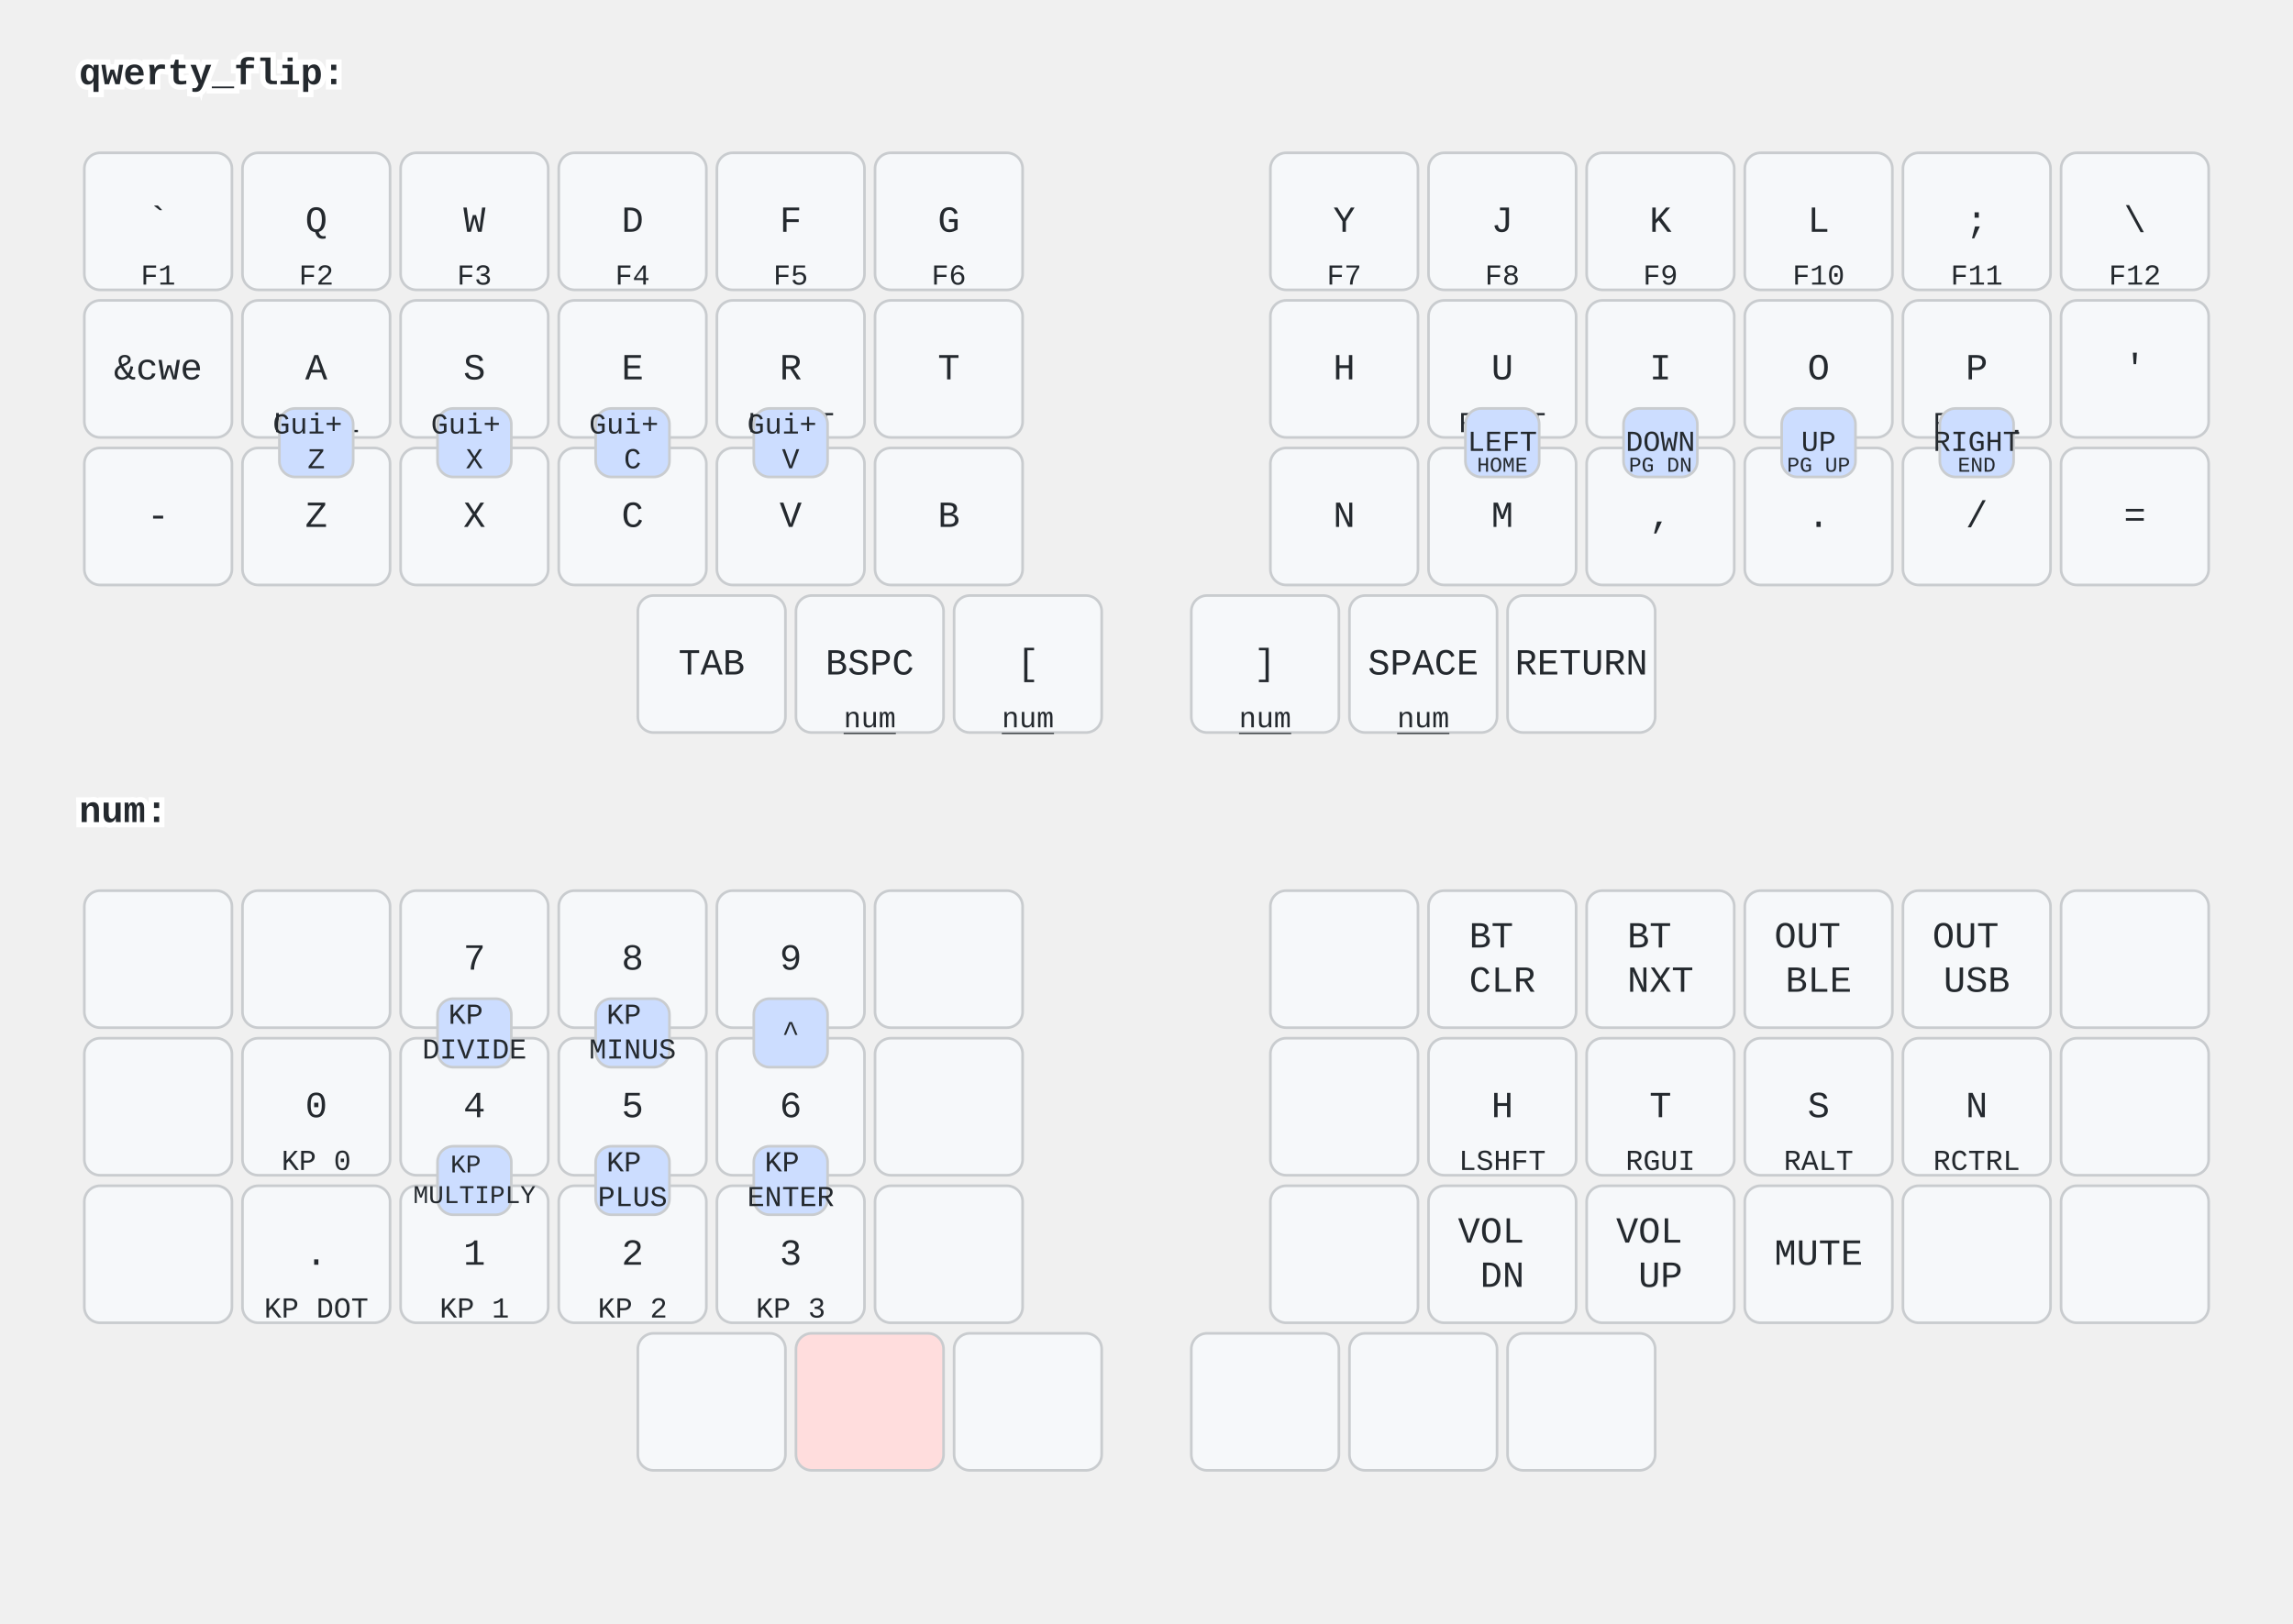
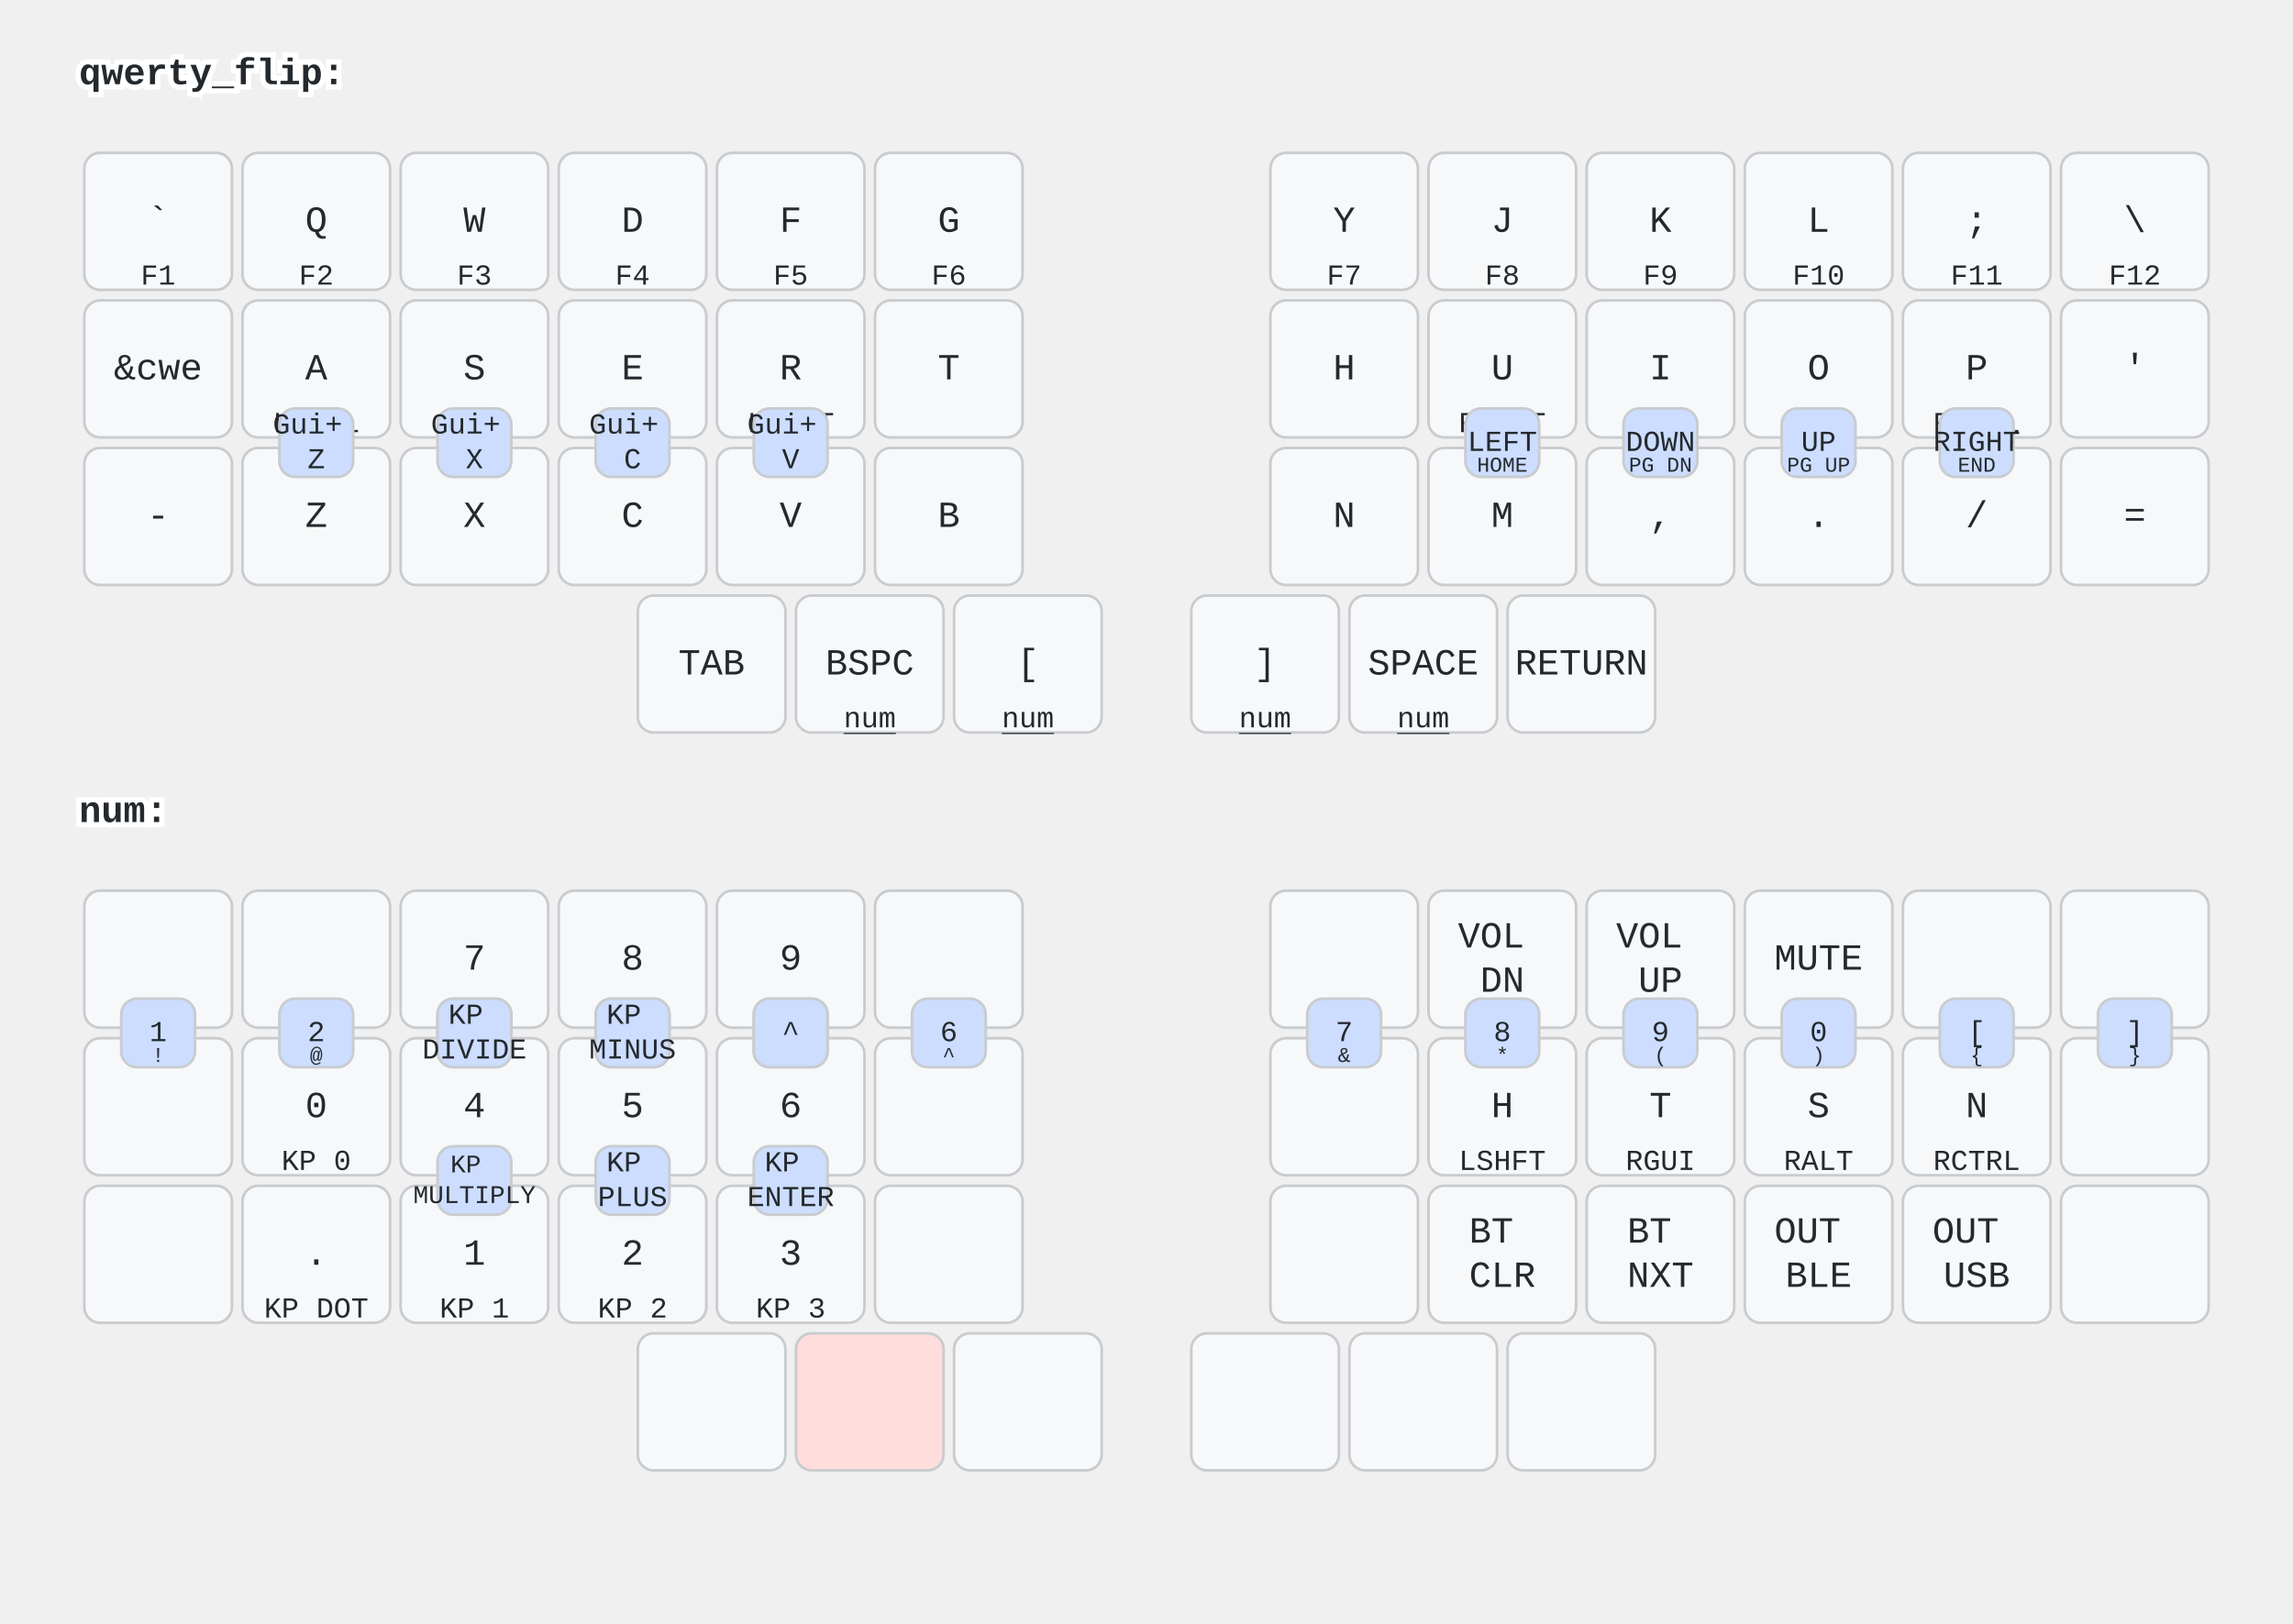
<svg xmlns="http://www.w3.org/2000/svg" width="870" height="616" viewBox="0 0 870 616" class="keymap">
  <style>/* inherit to force styles through use tags */
svg path {
    fill: inherit;
}

/* font and background color specifications */
svg.keymap {
    font-family: SFMono-Regular,Consolas,Liberation Mono,Menlo,monospace;
    font-size: 14px;
    font-kerning: normal;
    text-rendering: optimizeLegibility;
    fill: #24292e;
}

/* default key styling */
rect.key {
    fill: #f6f8fa;
}

rect.key, rect.combo {
    stroke: #c9cccf;
    stroke-width: 1;
}

/* default key side styling, only used is draw_key_sides is set */
rect.side {
    filter: brightness(90%);
}

/* color accent for combo boxes */
rect.combo, rect.combo-separate {
    fill: #cdf;
}

/* color accent for held keys */
rect.held, rect.combo.held {
    fill: #fdd;
}

/* color accent for ghost (optional) keys */
rect.ghost, rect.combo.ghost {
    stroke-dasharray: 4, 4;
    stroke-width: 2;
}

text {
    text-anchor: middle;
    dominant-baseline: middle;
}

/* styling for layer labels */
text.label {
    font-weight: bold;
    text-anchor: start;
    stroke: white;
    stroke-width: 4;
    paint-order: stroke;
}

/* styling for optional footer */
text.footer {
    text-anchor: end;
    dominant-baseline: auto;
    stroke: white;
    stroke-width: 4;
    paint-order: stroke;
}

/* styling for combo tap, and key hold/shifted label text */
text.combo, text.hold, text.shifted {
    font-size: 11px;
}

text.hold {
    text-anchor: middle;
    dominant-baseline: auto;
}

text.shifted {
    text-anchor: middle;
    dominant-baseline: hanging;
}

text.layer-activator {
    text-decoration: underline;
}

/* styling for hold/shifted label text in combo box */
text.combo.hold, text.combo.shifted {
    font-size: 8px;
}

/* lighter symbol for transparent keys */
text.trans {
    fill: #7b7e81;
}

/* styling for combo dendrons */
path.combo {
    stroke-width: 1;
    stroke: gray;
    fill: none;
}

/* Start Tabler Icons Cleanup */
/* cannot use height/width with glyphs */
.icon-tabler &gt; path {
    fill: inherit;
    stroke: inherit;
    stroke-width: 2;
}
/* hide tabler's default box */
.icon-tabler &gt; path[stroke="none"][fill="none"] {
    visibility: hidden;
}
/* End Tabler Icons Cleanup */
</style>
  <g transform="translate(30, 0)" class="layer-qwerty_flip">
    <text x="0" y="28" class="label" id="qwerty_flip">qwerty_flip:</text>
    <g transform="translate(0, 56)">
      <g transform="translate(30, 28)" class="key keypos-0">
        <rect rx="6" ry="6" x="-28" y="-26" width="56" height="52" class="key" />
        <text x="0" y="0" class="key tap">`</text>
        <text x="0" y="24" class="key hold">F1</text>
      </g>
      <g transform="translate(90, 28)" class="key keypos-1">
        <rect rx="6" ry="6" x="-28" y="-26" width="56" height="52" class="key" />
        <text x="0" y="0" class="key tap">Q</text>
        <text x="0" y="24" class="key hold">F2</text>
      </g>
      <g transform="translate(150, 28)" class="key keypos-2">
        <rect rx="6" ry="6" x="-28" y="-26" width="56" height="52" class="key" />
        <text x="0" y="0" class="key tap">W</text>
        <text x="0" y="24" class="key hold">F3</text>
      </g>
      <g transform="translate(210, 28)" class="key keypos-3">
        <rect rx="6" ry="6" x="-28" y="-26" width="56" height="52" class="key" />
        <text x="0" y="0" class="key tap">D</text>
        <text x="0" y="24" class="key hold">F4</text>
      </g>
      <g transform="translate(270, 28)" class="key keypos-4">
        <rect rx="6" ry="6" x="-28" y="-26" width="56" height="52" class="key" />
        <text x="0" y="0" class="key tap">F</text>
        <text x="0" y="24" class="key hold">F5</text>
      </g>
      <g transform="translate(330, 28)" class="key keypos-5">
        <rect rx="6" ry="6" x="-28" y="-26" width="56" height="52" class="key" />
        <text x="0" y="0" class="key tap">G</text>
        <text x="0" y="24" class="key hold">F6</text>
      </g>
      <g transform="translate(480, 28)" class="key keypos-6">
        <rect rx="6" ry="6" x="-28" y="-26" width="56" height="52" class="key" />
        <text x="0" y="0" class="key tap">Y</text>
        <text x="0" y="24" class="key hold">F7</text>
      </g>
      <g transform="translate(540, 28)" class="key keypos-7">
        <rect rx="6" ry="6" x="-28" y="-26" width="56" height="52" class="key" />
        <text x="0" y="0" class="key tap">J</text>
        <text x="0" y="24" class="key hold">F8</text>
      </g>
      <g transform="translate(600, 28)" class="key keypos-8">
        <rect rx="6" ry="6" x="-28" y="-26" width="56" height="52" class="key" />
        <text x="0" y="0" class="key tap">K</text>
        <text x="0" y="24" class="key hold">F9</text>
      </g>
      <g transform="translate(660, 28)" class="key keypos-9">
        <rect rx="6" ry="6" x="-28" y="-26" width="56" height="52" class="key" />
        <text x="0" y="0" class="key tap">L</text>
        <text x="0" y="24" class="key hold">F10</text>
      </g>
      <g transform="translate(720, 28)" class="key keypos-10">
        <rect rx="6" ry="6" x="-28" y="-26" width="56" height="52" class="key" />
        <text x="0" y="0" class="key tap">;</text>
        <text x="0" y="24" class="key hold">F11</text>
      </g>
      <g transform="translate(780, 28)" class="key keypos-11">
        <rect rx="6" ry="6" x="-28" y="-26" width="56" height="52" class="key" />
        <text x="0" y="0" class="key tap">\</text>
        <text x="0" y="24" class="key hold">F12</text>
      </g>
      <g transform="translate(30, 84)" class="key keypos-12">
        <rect rx="6" ry="6" x="-28" y="-26" width="56" height="52" class="key" />
        <text x="0" y="0" class="key tap">&amp;cwe</text>
      </g>
      <g transform="translate(90, 84)" class="key keypos-13">
        <rect rx="6" ry="6" x="-28" y="-26" width="56" height="52" class="key" />
        <text x="0" y="0" class="key tap">A</text>
        <text x="0" y="24" class="key hold">LCTRL</text>
      </g>
      <g transform="translate(150, 84)" class="key keypos-14">
        <rect rx="6" ry="6" x="-28" y="-26" width="56" height="52" class="key" />
        <text x="0" y="0" class="key tap">S</text>
        <text x="0" y="24" class="key hold">LALT</text>
      </g>
      <g transform="translate(210, 84)" class="key keypos-15">
        <rect rx="6" ry="6" x="-28" y="-26" width="56" height="52" class="key" />
        <text x="0" y="0" class="key tap">E</text>
        <text x="0" y="24" class="key hold">LGUI</text>
      </g>
      <g transform="translate(270, 84)" class="key keypos-16">
        <rect rx="6" ry="6" x="-28" y="-26" width="56" height="52" class="key" />
        <text x="0" y="0" class="key tap">R</text>
        <text x="0" y="24" class="key hold">LSHFT</text>
      </g>
      <g transform="translate(330, 84)" class="key keypos-17">
        <rect rx="6" ry="6" x="-28" y="-26" width="56" height="52" class="key" />
        <text x="0" y="0" class="key tap">T</text>
      </g>
      <g transform="translate(480, 84)" class="key keypos-18">
        <rect rx="6" ry="6" x="-28" y="-26" width="56" height="52" class="key" />
        <text x="0" y="0" class="key tap">H</text>
      </g>
      <g transform="translate(540, 84)" class="key keypos-19">
        <rect rx="6" ry="6" x="-28" y="-26" width="56" height="52" class="key" />
        <text x="0" y="0" class="key tap">U</text>
        <text x="0" y="24" class="key hold">RSHFT</text>
      </g>
      <g transform="translate(600, 84)" class="key keypos-20">
        <rect rx="6" ry="6" x="-28" y="-26" width="56" height="52" class="key" />
        <text x="0" y="0" class="key tap">I</text>
        <text x="0" y="24" class="key hold">RGUI</text>
      </g>
      <g transform="translate(660, 84)" class="key keypos-21">
        <rect rx="6" ry="6" x="-28" y="-26" width="56" height="52" class="key" />
        <text x="0" y="0" class="key tap">O</text>
        <text x="0" y="24" class="key hold">RALT</text>
      </g>
      <g transform="translate(720, 84)" class="key keypos-22">
        <rect rx="6" ry="6" x="-28" y="-26" width="56" height="52" class="key" />
        <text x="0" y="0" class="key tap">P</text>
        <text x="0" y="24" class="key hold">RCTRL</text>
      </g>
      <g transform="translate(780, 84)" class="key keypos-23">
        <rect rx="6" ry="6" x="-28" y="-26" width="56" height="52" class="key" />
        <text x="0" y="0" class="key tap">'</text>
      </g>
      <g transform="translate(30, 140)" class="key keypos-24">
        <rect rx="6" ry="6" x="-28" y="-26" width="56" height="52" class="key" />
        <text x="0" y="0" class="key tap">-</text>
      </g>
      <g transform="translate(90, 140)" class="key keypos-25">
        <rect rx="6" ry="6" x="-28" y="-26" width="56" height="52" class="key" />
        <text x="0" y="0" class="key tap">Z</text>
      </g>
      <g transform="translate(150, 140)" class="key keypos-26">
        <rect rx="6" ry="6" x="-28" y="-26" width="56" height="52" class="key" />
        <text x="0" y="0" class="key tap">X</text>
      </g>
      <g transform="translate(210, 140)" class="key keypos-27">
        <rect rx="6" ry="6" x="-28" y="-26" width="56" height="52" class="key" />
        <text x="0" y="0" class="key tap">C</text>
      </g>
      <g transform="translate(270, 140)" class="key keypos-28">
        <rect rx="6" ry="6" x="-28" y="-26" width="56" height="52" class="key" />
        <text x="0" y="0" class="key tap">V</text>
      </g>
      <g transform="translate(330, 140)" class="key keypos-29">
        <rect rx="6" ry="6" x="-28" y="-26" width="56" height="52" class="key" />
        <text x="0" y="0" class="key tap">B</text>
      </g>
      <g transform="translate(480, 140)" class="key keypos-30">
        <rect rx="6" ry="6" x="-28" y="-26" width="56" height="52" class="key" />
        <text x="0" y="0" class="key tap">N</text>
      </g>
      <g transform="translate(540, 140)" class="key keypos-31">
        <rect rx="6" ry="6" x="-28" y="-26" width="56" height="52" class="key" />
        <text x="0" y="0" class="key tap">M</text>
      </g>
      <g transform="translate(600, 140)" class="key keypos-32">
        <rect rx="6" ry="6" x="-28" y="-26" width="56" height="52" class="key" />
        <text x="0" y="0" class="key tap">,</text>
      </g>
      <g transform="translate(660, 140)" class="key keypos-33">
        <rect rx="6" ry="6" x="-28" y="-26" width="56" height="52" class="key" />
        <text x="0" y="0" class="key tap">.</text>
      </g>
      <g transform="translate(720, 140)" class="key keypos-34">
        <rect rx="6" ry="6" x="-28" y="-26" width="56" height="52" class="key" />
        <text x="0" y="0" class="key tap">/</text>
      </g>
      <g transform="translate(780, 140)" class="key keypos-35">
        <rect rx="6" ry="6" x="-28" y="-26" width="56" height="52" class="key" />
        <text x="0" y="0" class="key tap">=</text>
      </g>
      <g transform="translate(240, 196)" class="key keypos-36">
        <rect rx="6" ry="6" x="-28" y="-26" width="56" height="52" class="key" />
        <text x="0" y="0" class="key tap">TAB</text>
      </g>
      <g transform="translate(300, 196)" class="key keypos-37">
        <rect rx="6" ry="6" x="-28" y="-26" width="56" height="52" class="key" />
        <text x="0" y="0" class="key tap">BSPC</text>
        <a href="#num">
          <text x="0" y="24" class="key hold layer-activator">num</text>
        </a>
      </g>
      <g transform="translate(360, 196)" class="key keypos-38">
        <rect rx="6" ry="6" x="-28" y="-26" width="56" height="52" class="key" />
        <text x="0" y="0" class="key tap">[</text>
        <a href="#num">
          <text x="0" y="24" class="key hold layer-activator">num</text>
        </a>
      </g>
      <g transform="translate(450, 196)" class="key keypos-39">
        <rect rx="6" ry="6" x="-28" y="-26" width="56" height="52" class="key" />
        <text x="0" y="0" class="key tap">]</text>
        <a href="#num">
          <text x="0" y="24" class="key hold layer-activator">num</text>
        </a>
      </g>
      <g transform="translate(510, 196)" class="key keypos-40">
        <rect rx="6" ry="6" x="-28" y="-26" width="56" height="52" class="key" />
        <text x="0" y="0" class="key tap">SPACE</text>
        <a href="#num">
          <text x="0" y="24" class="key hold layer-activator">num</text>
        </a>
      </g>
      <g transform="translate(570, 196)" class="key keypos-41">
        <rect rx="6" ry="6" x="-28" y="-26" width="56" height="52" class="key" />
        <text x="0" y="0" class="key tap">RETURN</text>
      </g>
      <g class="combo combopos-0">
        <rect rx="6" ry="6" x="76" y="99" width="28" height="26" class="combo" />
        <text x="90" y="112" class="combo tap">
          <tspan x="90" dy="-0.6em">Gui+</tspan>
          <tspan x="90" dy="1.2em">Z</tspan>
        </text>
      </g>
      <g class="combo combopos-1">
        <rect rx="6" ry="6" x="136" y="99" width="28" height="26" class="combo" />
        <text x="150" y="112" class="combo tap">
          <tspan x="150" dy="-0.6em">Gui+</tspan>
          <tspan x="150" dy="1.2em">X</tspan>
        </text>
      </g>
      <g class="combo combopos-2">
        <rect rx="6" ry="6" x="196" y="99" width="28" height="26" class="combo" />
        <text x="210" y="112" class="combo tap">
          <tspan x="210" dy="-0.6em">Gui+</tspan>
          <tspan x="210" dy="1.2em">C</tspan>
        </text>
      </g>
      <g class="combo combopos-3">
        <rect rx="6" ry="6" x="256" y="99" width="28" height="26" class="combo" />
        <text x="270" y="112" class="combo tap">
          <tspan x="270" dy="-0.6em">Gui+</tspan>
          <tspan x="270" dy="1.2em">V</tspan>
        </text>
      </g>
      <g class="combo combopos-4">
        <rect rx="6" ry="6" x="526" y="99" width="28" height="26" class="combo" />
        <text x="540" y="112" class="combo tap">LEFT</text>
        <text x="540" y="123" class="combo hold">HOME</text>
      </g>
      <g class="combo combopos-5">
        <rect rx="6" ry="6" x="586" y="99" width="28" height="26" class="combo" />
        <text x="600" y="112" class="combo tap">DOWN</text>
        <text x="600" y="123" class="combo hold">PG DN</text>
      </g>
      <g class="combo combopos-6">
        <rect rx="6" ry="6" x="646" y="99" width="28" height="26" class="combo" />
        <text x="660" y="112" class="combo tap">UP</text>
        <text x="660" y="123" class="combo hold">PG UP</text>
      </g>
      <g class="combo combopos-7">
        <rect rx="6" ry="6" x="706" y="99" width="28" height="26" class="combo" />
        <text x="720" y="112" class="combo tap">RIGHT</text>
        <text x="720" y="123" class="combo hold">END</text>
      </g>
    </g>
  </g>
  <g transform="translate(30, 280)" class="layer-num">
    <text x="0" y="28" class="label" id="num">num:</text>
    <g transform="translate(0, 56)">
      <g transform="translate(30, 28)" class="key keypos-0">
        <rect rx="6" ry="6" x="-28" y="-26" width="56" height="52" class="key" />
      </g>
      <g transform="translate(90, 28)" class="key keypos-1">
        <rect rx="6" ry="6" x="-28" y="-26" width="56" height="52" class="key" />
      </g>
      <g transform="translate(150, 28)" class="key keypos-2">
        <rect rx="6" ry="6" x="-28" y="-26" width="56" height="52" class="key" />
        <text x="0" y="0" class="key tap">7</text>
        <text x="0" y="24" class="key hold">KP 7</text>
      </g>
      <g transform="translate(210, 28)" class="key keypos-3">
        <rect rx="6" ry="6" x="-28" y="-26" width="56" height="52" class="key" />
        <text x="0" y="0" class="key tap">8</text>
        <text x="0" y="24" class="key hold">KP 8</text>
      </g>
      <g transform="translate(270, 28)" class="key keypos-4">
        <rect rx="6" ry="6" x="-28" y="-26" width="56" height="52" class="key" />
        <text x="0" y="0" class="key tap">9</text>
        <text x="0" y="24" class="key hold">KP 9</text>
      </g>
      <g transform="translate(330, 28)" class="key keypos-5">
        <rect rx="6" ry="6" x="-28" y="-26" width="56" height="52" class="key" />
      </g>
      <g transform="translate(480, 28)" class="key keypos-6">
        <rect rx="6" ry="6" x="-28" y="-26" width="56" height="52" class="key" />
      </g>
      <g transform="translate(540, 28)" class="key keypos-7">
        <rect rx="6" ry="6" x="-28" y="-26" width="56" height="52" class="key" />
        <text x="0" y="0" class="key tap">
+           <tspan x="0" dy="-0.6em">VOL</tspan>
+           <tspan x="0" dy="1.2em">DN</tspan>
+         </text>
+       </g>
+       <g transform="translate(600, 28)" class="key keypos-8">
+         <rect rx="6" ry="6" x="-28" y="-26" width="56" height="52" class="key" />
+         <text x="0" y="0" class="key tap">
+           <tspan x="0" dy="-0.6em">VOL</tspan>
+           <tspan x="0" dy="1.2em">UP</tspan>
+         </text>
+       </g>
+       <g transform="translate(660, 28)" class="key keypos-9">
+         <rect rx="6" ry="6" x="-28" y="-26" width="56" height="52" class="key" />
+         <text x="0" y="0" class="key tap">MUTE</text>
+       </g>
+       <g transform="translate(720, 28)" class="key keypos-10">
+         <rect rx="6" ry="6" x="-28" y="-26" width="56" height="52" class="key" />
+       </g>
+       <g transform="translate(780, 28)" class="key keypos-11">
+         <rect rx="6" ry="6" x="-28" y="-26" width="56" height="52" class="key" />
+       </g>
+       <g transform="translate(30, 84)" class="key keypos-12">
+         <rect rx="6" ry="6" x="-28" y="-26" width="56" height="52" class="key" />
+       </g>
+       <g transform="translate(90, 84)" class="key keypos-13">
+         <rect rx="6" ry="6" x="-28" y="-26" width="56" height="52" class="key" />
+         <text x="0" y="0" class="key tap">0</text>
+         <text x="0" y="24" class="key hold">KP 0</text>
+       </g>
+       <g transform="translate(150, 84)" class="key keypos-14">
+         <rect rx="6" ry="6" x="-28" y="-26" width="56" height="52" class="key" />
+         <text x="0" y="0" class="key tap">4</text>
+         <text x="0" y="24" class="key hold">KP 4</text>
+       </g>
+       <g transform="translate(210, 84)" class="key keypos-15">
+         <rect rx="6" ry="6" x="-28" y="-26" width="56" height="52" class="key" />
+         <text x="0" y="0" class="key tap">5</text>
+         <text x="0" y="24" class="key hold">KP 5</text>
+       </g>
+       <g transform="translate(270, 84)" class="key keypos-16">
+         <rect rx="6" ry="6" x="-28" y="-26" width="56" height="52" class="key" />
+         <text x="0" y="0" class="key tap">6</text>
+         <text x="0" y="24" class="key hold">KP 6</text>
+       </g>
+       <g transform="translate(330, 84)" class="key keypos-17">
+         <rect rx="6" ry="6" x="-28" y="-26" width="56" height="52" class="key" />
+       </g>
+       <g transform="translate(480, 84)" class="key keypos-18">
+         <rect rx="6" ry="6" x="-28" y="-26" width="56" height="52" class="key" />
+       </g>
+       <g transform="translate(540, 84)" class="key keypos-19">
+         <rect rx="6" ry="6" x="-28" y="-26" width="56" height="52" class="key" />
+         <text x="0" y="0" class="key tap">H</text>
+         <text x="0" y="24" class="key hold">LSHFT</text>
+       </g>
+       <g transform="translate(600, 84)" class="key keypos-20">
+         <rect rx="6" ry="6" x="-28" y="-26" width="56" height="52" class="key" />
+         <text x="0" y="0" class="key tap">T</text>
+         <text x="0" y="24" class="key hold">RGUI</text>
+       </g>
+       <g transform="translate(660, 84)" class="key keypos-21">
+         <rect rx="6" ry="6" x="-28" y="-26" width="56" height="52" class="key" />
+         <text x="0" y="0" class="key tap">S</text>
+         <text x="0" y="24" class="key hold">RALT</text>
+       </g>
+       <g transform="translate(720, 84)" class="key keypos-22">
+         <rect rx="6" ry="6" x="-28" y="-26" width="56" height="52" class="key" />
+         <text x="0" y="0" class="key tap">N</text>
+         <text x="0" y="24" class="key hold">RCTRL</text>
+       </g>
+       <g transform="translate(780, 84)" class="key keypos-23">
+         <rect rx="6" ry="6" x="-28" y="-26" width="56" height="52" class="key" />
+       </g>
+       <g transform="translate(30, 140)" class="key keypos-24">
+         <rect rx="6" ry="6" x="-28" y="-26" width="56" height="52" class="key" />
+       </g>
+       <g transform="translate(90, 140)" class="key keypos-25">
+         <rect rx="6" ry="6" x="-28" y="-26" width="56" height="52" class="key" />
+         <text x="0" y="0" class="key tap">.</text>
+         <text x="0" y="24" class="key hold">KP DOT</text>
+       </g>
+       <g transform="translate(150, 140)" class="key keypos-26">
+         <rect rx="6" ry="6" x="-28" y="-26" width="56" height="52" class="key" />
+         <text x="0" y="0" class="key tap">1</text>
+         <text x="0" y="24" class="key hold">KP 1</text>
+       </g>
+       <g transform="translate(210, 140)" class="key keypos-27">
+         <rect rx="6" ry="6" x="-28" y="-26" width="56" height="52" class="key" />
+         <text x="0" y="0" class="key tap">2</text>
+         <text x="0" y="24" class="key hold">KP 2</text>
+       </g>
+       <g transform="translate(270, 140)" class="key keypos-28">
+         <rect rx="6" ry="6" x="-28" y="-26" width="56" height="52" class="key" />
+         <text x="0" y="0" class="key tap">3</text>
+         <text x="0" y="24" class="key hold">KP 3</text>
+       </g>
+       <g transform="translate(330, 140)" class="key keypos-29">
+         <rect rx="6" ry="6" x="-28" y="-26" width="56" height="52" class="key" />
+       </g>
+       <g transform="translate(480, 140)" class="key keypos-30">
+         <rect rx="6" ry="6" x="-28" y="-26" width="56" height="52" class="key" />
+       </g>
+       <g transform="translate(540, 140)" class="key keypos-31">
+         <rect rx="6" ry="6" x="-28" y="-26" width="56" height="52" class="key" />
+         <text x="0" y="0" class="key tap">
          <tspan x="0" dy="-0.6em">BT</tspan>
          <tspan x="0" dy="1.2em">CLR</tspan>
        </text>
      </g>
-       <g transform="translate(600, 28)" class="key keypos-8">
+       <g transform="translate(600, 140)" class="key keypos-32">
        <rect rx="6" ry="6" x="-28" y="-26" width="56" height="52" class="key" />
        <text x="0" y="0" class="key tap">
          <tspan x="0" dy="-0.6em">BT</tspan>
          <tspan x="0" dy="1.2em">NXT</tspan>
        </text>
      </g>
-       <g transform="translate(660, 28)" class="key keypos-9">
+       <g transform="translate(660, 140)" class="key keypos-33">
        <rect rx="6" ry="6" x="-28" y="-26" width="56" height="52" class="key" />
        <text x="0" y="0" class="key tap">
          <tspan x="0" dy="-0.6em">OUT</tspan>
          <tspan x="0" dy="1.2em">BLE</tspan>
        </text>
      </g>
-       <g transform="translate(720, 28)" class="key keypos-10">
+       <g transform="translate(720, 140)" class="key keypos-34">
        <rect rx="6" ry="6" x="-28" y="-26" width="56" height="52" class="key" />
        <text x="0" y="0" class="key tap">
          <tspan x="0" dy="-0.6em">OUT</tspan>
          <tspan x="0" dy="1.2em">USB</tspan>
        </text>
      </g>
-       <g transform="translate(780, 28)" class="key keypos-11">
-         <rect rx="6" ry="6" x="-28" y="-26" width="56" height="52" class="key" />
-       </g>
-       <g transform="translate(30, 84)" class="key keypos-12">
-         <rect rx="6" ry="6" x="-28" y="-26" width="56" height="52" class="key" />
-       </g>
-       <g transform="translate(90, 84)" class="key keypos-13">
-         <rect rx="6" ry="6" x="-28" y="-26" width="56" height="52" class="key" />
-         <text x="0" y="0" class="key tap">0</text>
-         <text x="0" y="24" class="key hold">KP 0</text>
-       </g>
-       <g transform="translate(150, 84)" class="key keypos-14">
-         <rect rx="6" ry="6" x="-28" y="-26" width="56" height="52" class="key" />
-         <text x="0" y="0" class="key tap">4</text>
-         <text x="0" y="24" class="key hold">KP 4</text>
-       </g>
-       <g transform="translate(210, 84)" class="key keypos-15">
-         <rect rx="6" ry="6" x="-28" y="-26" width="56" height="52" class="key" />
-         <text x="0" y="0" class="key tap">5</text>
-         <text x="0" y="24" class="key hold">KP 5</text>
-       </g>
-       <g transform="translate(270, 84)" class="key keypos-16">
-         <rect rx="6" ry="6" x="-28" y="-26" width="56" height="52" class="key" />
-         <text x="0" y="0" class="key tap">6</text>
-         <text x="0" y="24" class="key hold">KP 6</text>
-       </g>
-       <g transform="translate(330, 84)" class="key keypos-17">
-         <rect rx="6" ry="6" x="-28" y="-26" width="56" height="52" class="key" />
-       </g>
-       <g transform="translate(480, 84)" class="key keypos-18">
-         <rect rx="6" ry="6" x="-28" y="-26" width="56" height="52" class="key" />
-       </g>
-       <g transform="translate(540, 84)" class="key keypos-19">
-         <rect rx="6" ry="6" x="-28" y="-26" width="56" height="52" class="key" />
-         <text x="0" y="0" class="key tap">H</text>
-         <text x="0" y="24" class="key hold">LSHFT</text>
-       </g>
-       <g transform="translate(600, 84)" class="key keypos-20">
-         <rect rx="6" ry="6" x="-28" y="-26" width="56" height="52" class="key" />
-         <text x="0" y="0" class="key tap">T</text>
-         <text x="0" y="24" class="key hold">RGUI</text>
-       </g>
-       <g transform="translate(660, 84)" class="key keypos-21">
-         <rect rx="6" ry="6" x="-28" y="-26" width="56" height="52" class="key" />
-         <text x="0" y="0" class="key tap">S</text>
-         <text x="0" y="24" class="key hold">RALT</text>
-       </g>
-       <g transform="translate(720, 84)" class="key keypos-22">
-         <rect rx="6" ry="6" x="-28" y="-26" width="56" height="52" class="key" />
-         <text x="0" y="0" class="key tap">N</text>
-         <text x="0" y="24" class="key hold">RCTRL</text>
-       </g>
-       <g transform="translate(780, 84)" class="key keypos-23">
-         <rect rx="6" ry="6" x="-28" y="-26" width="56" height="52" class="key" />
-       </g>
-       <g transform="translate(30, 140)" class="key keypos-24">
-         <rect rx="6" ry="6" x="-28" y="-26" width="56" height="52" class="key" />
-       </g>
-       <g transform="translate(90, 140)" class="key keypos-25">
-         <rect rx="6" ry="6" x="-28" y="-26" width="56" height="52" class="key" />
-         <text x="0" y="0" class="key tap">.</text>
-         <text x="0" y="24" class="key hold">KP DOT</text>
-       </g>
-       <g transform="translate(150, 140)" class="key keypos-26">
-         <rect rx="6" ry="6" x="-28" y="-26" width="56" height="52" class="key" />
-         <text x="0" y="0" class="key tap">1</text>
-         <text x="0" y="24" class="key hold">KP 1</text>
-       </g>
-       <g transform="translate(210, 140)" class="key keypos-27">
-         <rect rx="6" ry="6" x="-28" y="-26" width="56" height="52" class="key" />
-         <text x="0" y="0" class="key tap">2</text>
-         <text x="0" y="24" class="key hold">KP 2</text>
-       </g>
-       <g transform="translate(270, 140)" class="key keypos-28">
-         <rect rx="6" ry="6" x="-28" y="-26" width="56" height="52" class="key" />
-         <text x="0" y="0" class="key tap">3</text>
-         <text x="0" y="24" class="key hold">KP 3</text>
-       </g>
-       <g transform="translate(330, 140)" class="key keypos-29">
-         <rect rx="6" ry="6" x="-28" y="-26" width="56" height="52" class="key" />
-       </g>
-       <g transform="translate(480, 140)" class="key keypos-30">
-         <rect rx="6" ry="6" x="-28" y="-26" width="56" height="52" class="key" />
-       </g>
-       <g transform="translate(540, 140)" class="key keypos-31">
-         <rect rx="6" ry="6" x="-28" y="-26" width="56" height="52" class="key" />
-         <text x="0" y="0" class="key tap">
-           <tspan x="0" dy="-0.6em">VOL</tspan>
-           <tspan x="0" dy="1.2em">DN</tspan>
-         </text>
-       </g>
-       <g transform="translate(600, 140)" class="key keypos-32">
-         <rect rx="6" ry="6" x="-28" y="-26" width="56" height="52" class="key" />
-         <text x="0" y="0" class="key tap">
-           <tspan x="0" dy="-0.6em">VOL</tspan>
-           <tspan x="0" dy="1.2em">UP</tspan>
-         </text>
-       </g>
-       <g transform="translate(660, 140)" class="key keypos-33">
-         <rect rx="6" ry="6" x="-28" y="-26" width="56" height="52" class="key" />
-         <text x="0" y="0" class="key tap">MUTE</text>
-       </g>
-       <g transform="translate(720, 140)" class="key keypos-34">
-         <rect rx="6" ry="6" x="-28" y="-26" width="56" height="52" class="key" />
-       </g>
      <g transform="translate(780, 140)" class="key keypos-35">
        <rect rx="6" ry="6" x="-28" y="-26" width="56" height="52" class="key" />
      </g>
      <g transform="translate(240, 196)" class="key keypos-36">
        <rect rx="6" ry="6" x="-28" y="-26" width="56" height="52" class="key" />
      </g>
      <g transform="translate(300, 196)" class="key held keypos-37">
        <rect rx="6" ry="6" x="-28" y="-26" width="56" height="52" class="key held" />
      </g>
      <g transform="translate(360, 196)" class="key keypos-38">
        <rect rx="6" ry="6" x="-28" y="-26" width="56" height="52" class="key" />
      </g>
      <g transform="translate(450, 196)" class="key keypos-39">
        <rect rx="6" ry="6" x="-28" y="-26" width="56" height="52" class="key" />
      </g>
      <g transform="translate(510, 196)" class="key keypos-40">
        <rect rx="6" ry="6" x="-28" y="-26" width="56" height="52" class="key" />
      </g>
      <g transform="translate(570, 196)" class="key keypos-41">
        <rect rx="6" ry="6" x="-28" y="-26" width="56" height="52" class="key" />
      </g>
      <g class="combo combopos-0">
+         <rect rx="6" ry="6" x="16" y="43" width="28" height="26" class="combo" />
+         <text x="30" y="56" class="combo tap">1</text>
+         <text x="30" y="67" class="combo hold">!</text>
+       </g>
+       <g class="combo combopos-1">
+         <rect rx="6" ry="6" x="76" y="43" width="28" height="26" class="combo" />
+         <text x="90" y="56" class="combo tap">2</text>
+         <text x="90" y="67" class="combo hold">@</text>
+       </g>
+       <g class="combo combopos-2">
+         <rect rx="6" ry="6" x="136" y="43" width="28" height="26" class="combo" />
+         <text x="150" y="56" class="combo tap">3</text>
+         <text x="150" y="67" class="combo hold">#</text>
+       </g>
+       <g class="combo combopos-3">
+         <rect rx="6" ry="6" x="196" y="43" width="28" height="26" class="combo" />
+         <text x="210" y="56" class="combo tap">4</text>
+         <text x="210" y="67" class="combo hold">$</text>
+       </g>
+       <g class="combo combopos-4">
+         <rect rx="6" ry="6" x="256" y="43" width="28" height="26" class="combo" />
+         <text x="270" y="56" class="combo tap">5</text>
+         <text x="270" y="67" class="combo hold">%</text>
+       </g>
+       <g class="combo combopos-5">
+         <rect rx="6" ry="6" x="316" y="43" width="28" height="26" class="combo" />
+         <text x="330" y="56" class="combo tap">6</text>
+         <text x="330" y="67" class="combo hold">^</text>
+       </g>
+       <g class="combo combopos-6">
+         <rect rx="6" ry="6" x="466" y="43" width="28" height="26" class="combo" />
+         <text x="480" y="56" class="combo tap">7</text>
+         <text x="480" y="67" class="combo hold">&amp;</text>
+       </g>
+       <g class="combo combopos-7">
+         <rect rx="6" ry="6" x="526" y="43" width="28" height="26" class="combo" />
+         <text x="540" y="56" class="combo tap">8</text>
+         <text x="540" y="67" class="combo hold">*</text>
+       </g>
+       <g class="combo combopos-8">
+         <rect rx="6" ry="6" x="586" y="43" width="28" height="26" class="combo" />
+         <text x="600" y="56" class="combo tap">9</text>
+         <text x="600" y="67" class="combo hold">(</text>
+       </g>
+       <g class="combo combopos-9">
+         <rect rx="6" ry="6" x="646" y="43" width="28" height="26" class="combo" />
+         <text x="660" y="56" class="combo tap">0</text>
+         <text x="660" y="67" class="combo hold">)</text>
+       </g>
+       <g class="combo combopos-10">
+         <rect rx="6" ry="6" x="706" y="43" width="28" height="26" class="combo" />
+         <text x="720" y="56" class="combo tap">[</text>
+         <text x="720" y="67" class="combo hold">{</text>
+       </g>
+       <g class="combo combopos-11">
+         <rect rx="6" ry="6" x="766" y="43" width="28" height="26" class="combo" />
+         <text x="780" y="56" class="combo tap">]</text>
+         <text x="780" y="67" class="combo hold">}</text>
+       </g>
+       <g class="combo combopos-12">
        <rect rx="6" ry="6" x="256" y="99" width="28" height="26" class="combo" />
        <text x="270" y="112" class="combo tap">
          <tspan x="270" dy="-0.6em">KP</tspan>
          <tspan x="270" dy="1.2em">ENTER</tspan>
        </text>
      </g>
-       <g class="combo combopos-1">
+       <g class="combo combopos-13">
        <rect rx="6" ry="6" x="256" y="43" width="28" height="26" class="combo" />
        <text x="270" y="56" class="combo tap">^</text>
      </g>
-       <g class="combo combopos-2">
+       <g class="combo combopos-14">
        <rect rx="6" ry="6" x="196" y="99" width="28" height="26" class="combo" />
        <text x="210" y="112" class="combo tap">
          <tspan x="210" dy="-0.6em">KP</tspan>
          <tspan x="210" dy="1.2em">PLUS</tspan>
        </text>
      </g>
-       <g class="combo combopos-3">
+       <g class="combo combopos-15">
        <rect rx="6" ry="6" x="196" y="43" width="28" height="26" class="combo" />
        <text x="210" y="56" class="combo tap">
          <tspan x="210" dy="-0.6em">KP</tspan>
          <tspan x="210" dy="1.2em">MINUS</tspan>
        </text>
      </g>
-       <g class="combo combopos-4">
+       <g class="combo combopos-16">
        <rect rx="6" ry="6" x="136" y="99" width="28" height="26" class="combo" />
        <text x="150" y="112" class="combo tap">
          <tspan x="150" dy="-0.6em" style="font-size: 88%">KP</tspan>
          <tspan x="150" dy="1.2em" style="font-size: 88%">MULTIPLY</tspan>
        </text>
      </g>
-       <g class="combo combopos-5">
+       <g class="combo combopos-17">
        <rect rx="6" ry="6" x="136" y="43" width="28" height="26" class="combo" />
        <text x="150" y="56" class="combo tap">
          <tspan x="150" dy="-0.6em">KP</tspan>
          <tspan x="150" dy="1.2em">DIVIDE</tspan>
        </text>
      </g>
    </g>
  </g>
</svg>
